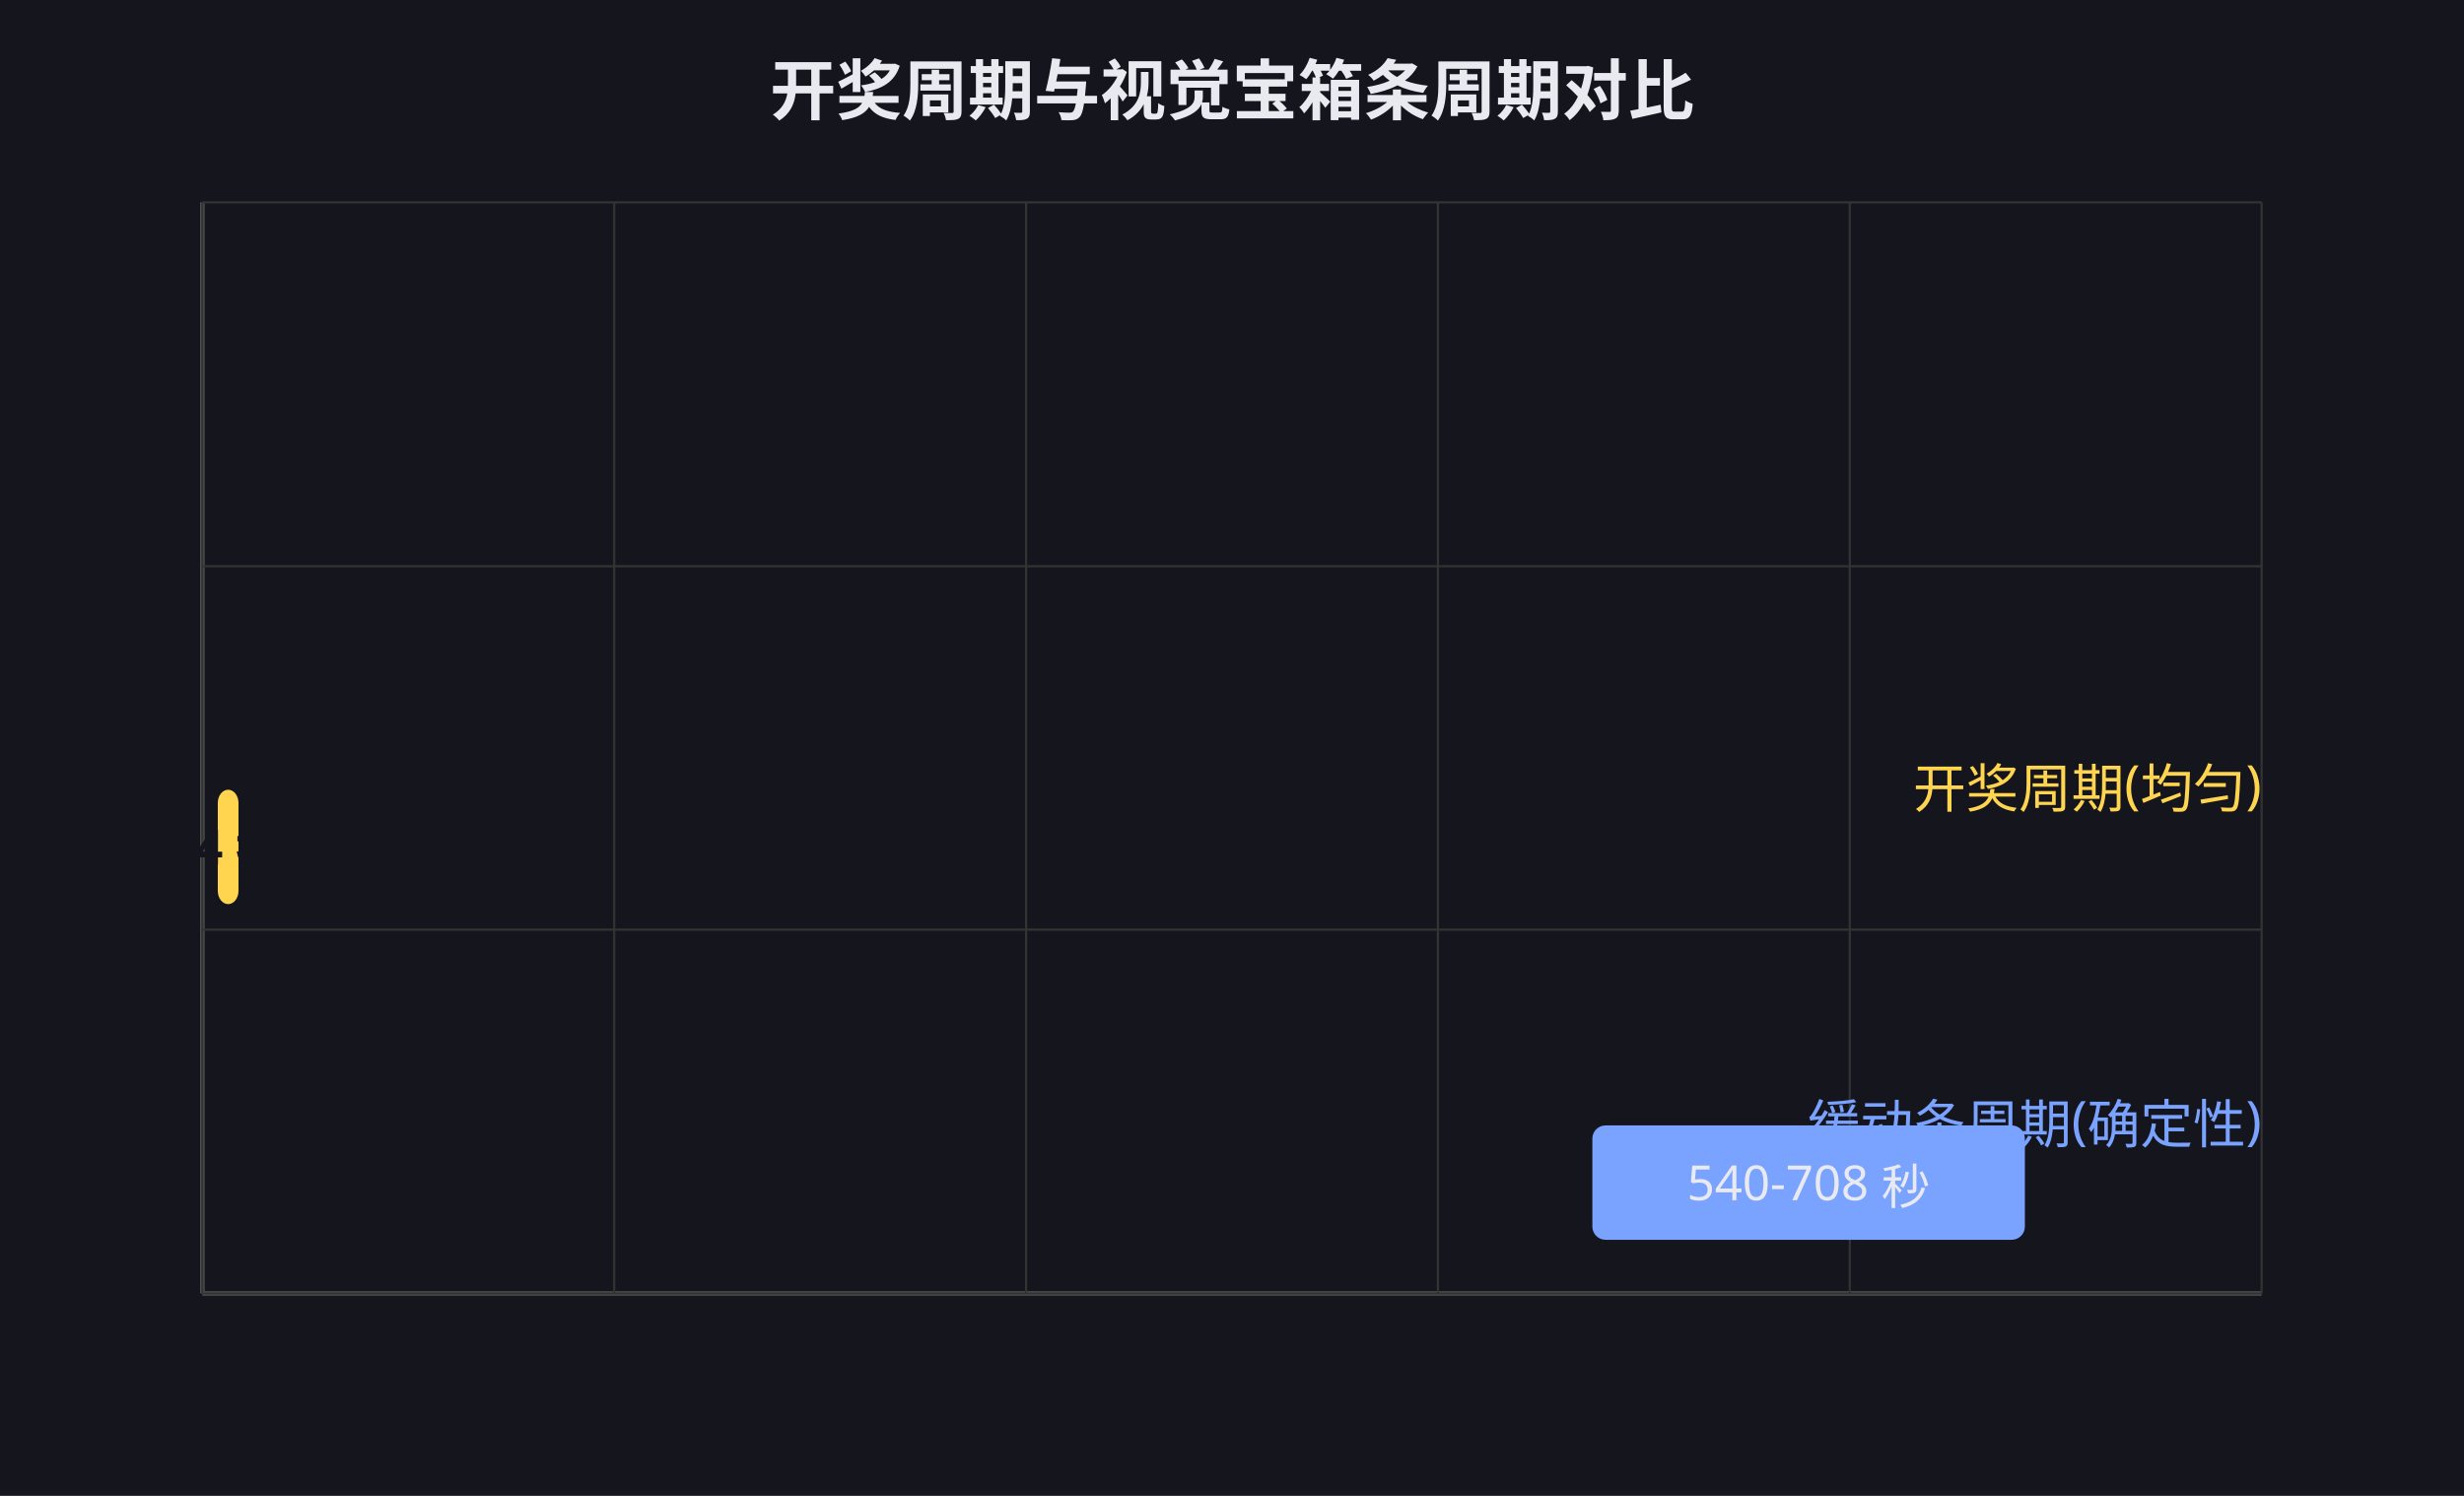
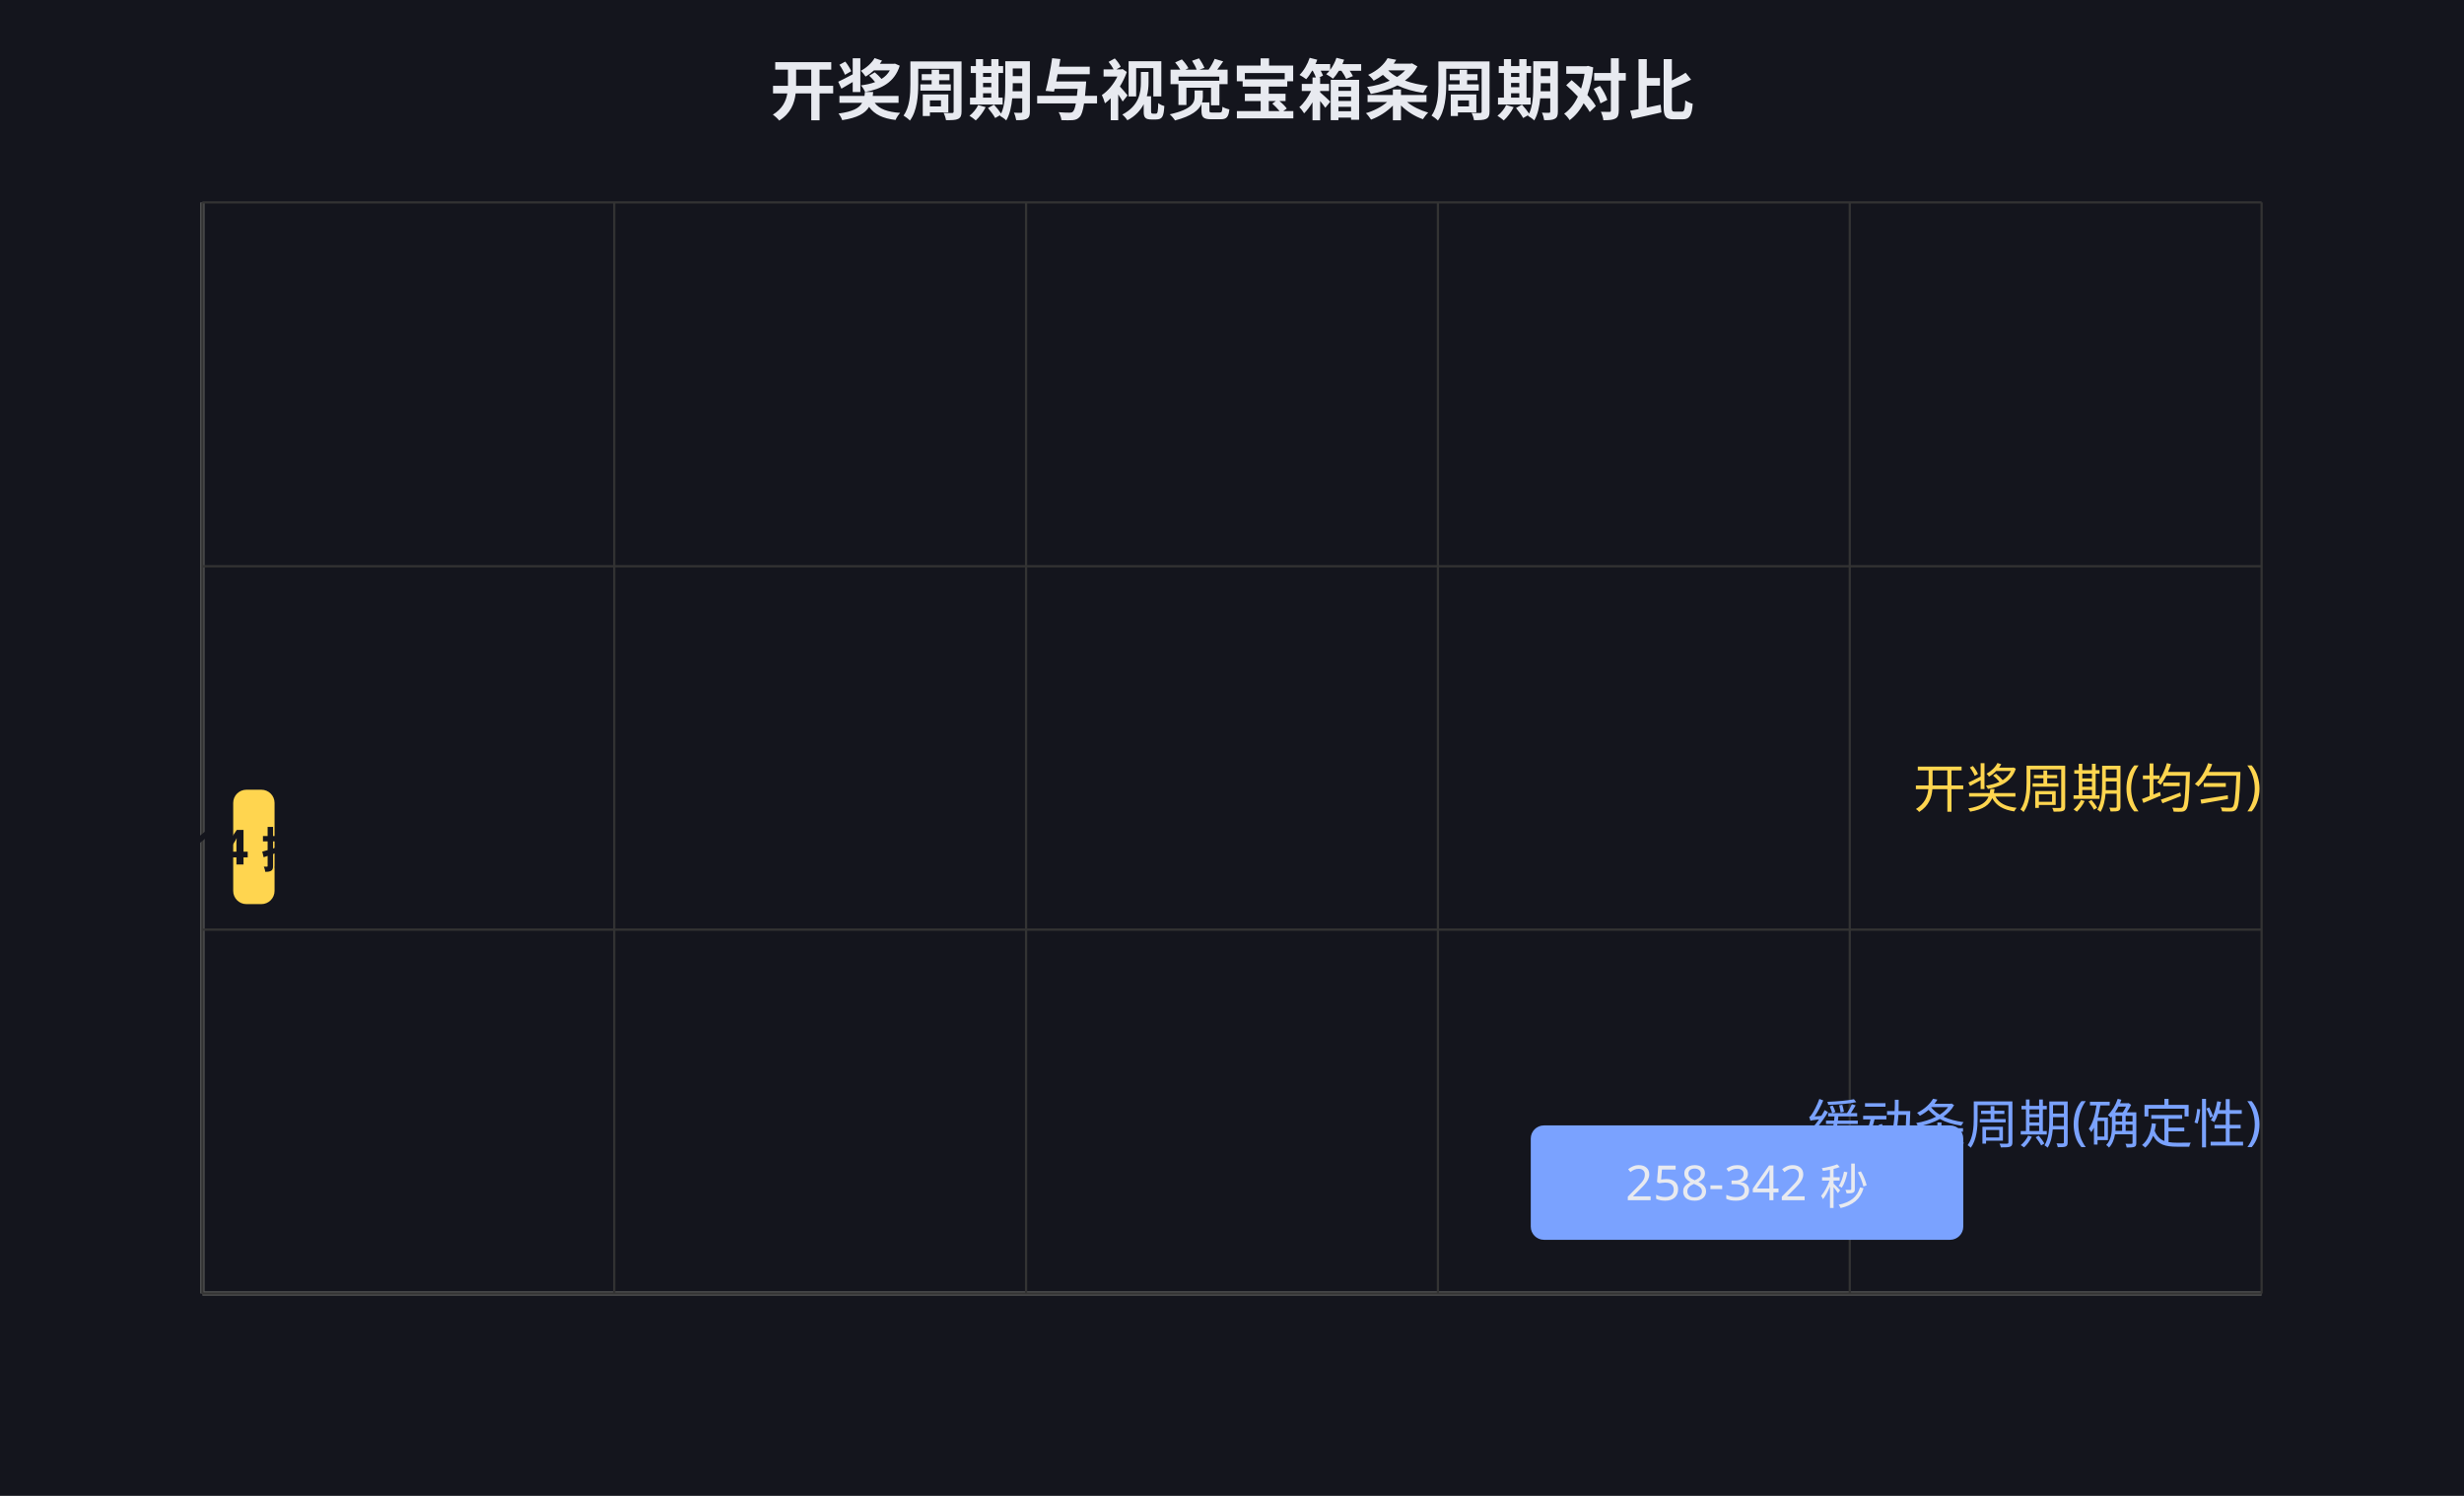
<svg xmlns="http://www.w3.org/2000/svg" width="560" height="340" viewBox="0 0 560 340" font-family="'Microsoft YaHei', 'PingFang SC', sans-serif">
  <rect width="560" height="340" fill="#14151d" />
  <text x="280.0" y="26" fill="#e8eaf0" font-size="15" font-weight="700" text-anchor="middle">开奖周期与视觉宝箱条周期对比</text>
  <line x1="46" y1="294" x2="514" y2="294" stroke="#555" stroke-width="1" />
  <line x1="46" y1="46" x2="46" y2="294" stroke="#555" stroke-width="1" />
  <line x1="46.0" y1="46" x2="46.0" y2="294" stroke="#333" stroke-width="0.5" />
  <line x1="139.6" y1="46" x2="139.6" y2="294" stroke="#333" stroke-width="0.5" />
  <line x1="233.2" y1="46" x2="233.2" y2="294" stroke="#333" stroke-width="0.5" />
  <line x1="326.8" y1="46" x2="326.8" y2="294" stroke="#333" stroke-width="0.5" />
  <line x1="420.4" y1="46" x2="420.4" y2="294" stroke="#333" stroke-width="0.5" />
  <line x1="514.0" y1="46" x2="514.0" y2="294" stroke="#333" stroke-width="0.5" />
  <line x1="46" y1="46.0" x2="514" y2="46.0" stroke="#333" stroke-width="0.5" />
  <line x1="46" y1="128.7" x2="514" y2="128.7" stroke="#333" stroke-width="0.5" />
  <line x1="46" y1="211.3" x2="514" y2="211.3" stroke="#333" stroke-width="0.5" />
  <line x1="46" y1="294.0" x2="514" y2="294.0" stroke="#333" stroke-width="0.5" />
-   <rect x="49.5" y="179.5" width="4.7" height="26" fill="#ffd54f" rx="3" />
-   <text x="51.9" y="196.5" fill="#14151d" font-size="11" text-anchor="middle" font-weight="700">6-14 操作</text>
-   <rect x="361.9" y="255.8" width="98.3" height="26" fill="#7aa2ff" rx="3" />
-   <text x="411.0" y="272.8" fill="#e8eaf0" font-size="11" text-anchor="middle">540-708 秒</text>
+   <rect x="53.0" y="179.5" width="9.4" height="26" fill="#ffd54f" rx="3" />
+   <text x="57.7" y="196.5" fill="#14151d" font-size="11" text-anchor="middle" font-weight="700">6-14 操作</text>
+   <rect x="347.9" y="255.8" width="98.3" height="26" fill="#7aa2ff" rx="3" />
+   <text x="397.0" y="272.8" fill="#e8eaf0" font-size="11" text-anchor="middle">258-342 秒</text>
  <text x="514" y="183.538" fill="#ffd54f" font-size="12" text-anchor="end">开奖周期(均匀)</text>
  <text x="514" y="259.846" fill="#7aa2ff" font-size="12" text-anchor="end">缓动条周期(确定性)</text>
</svg>
